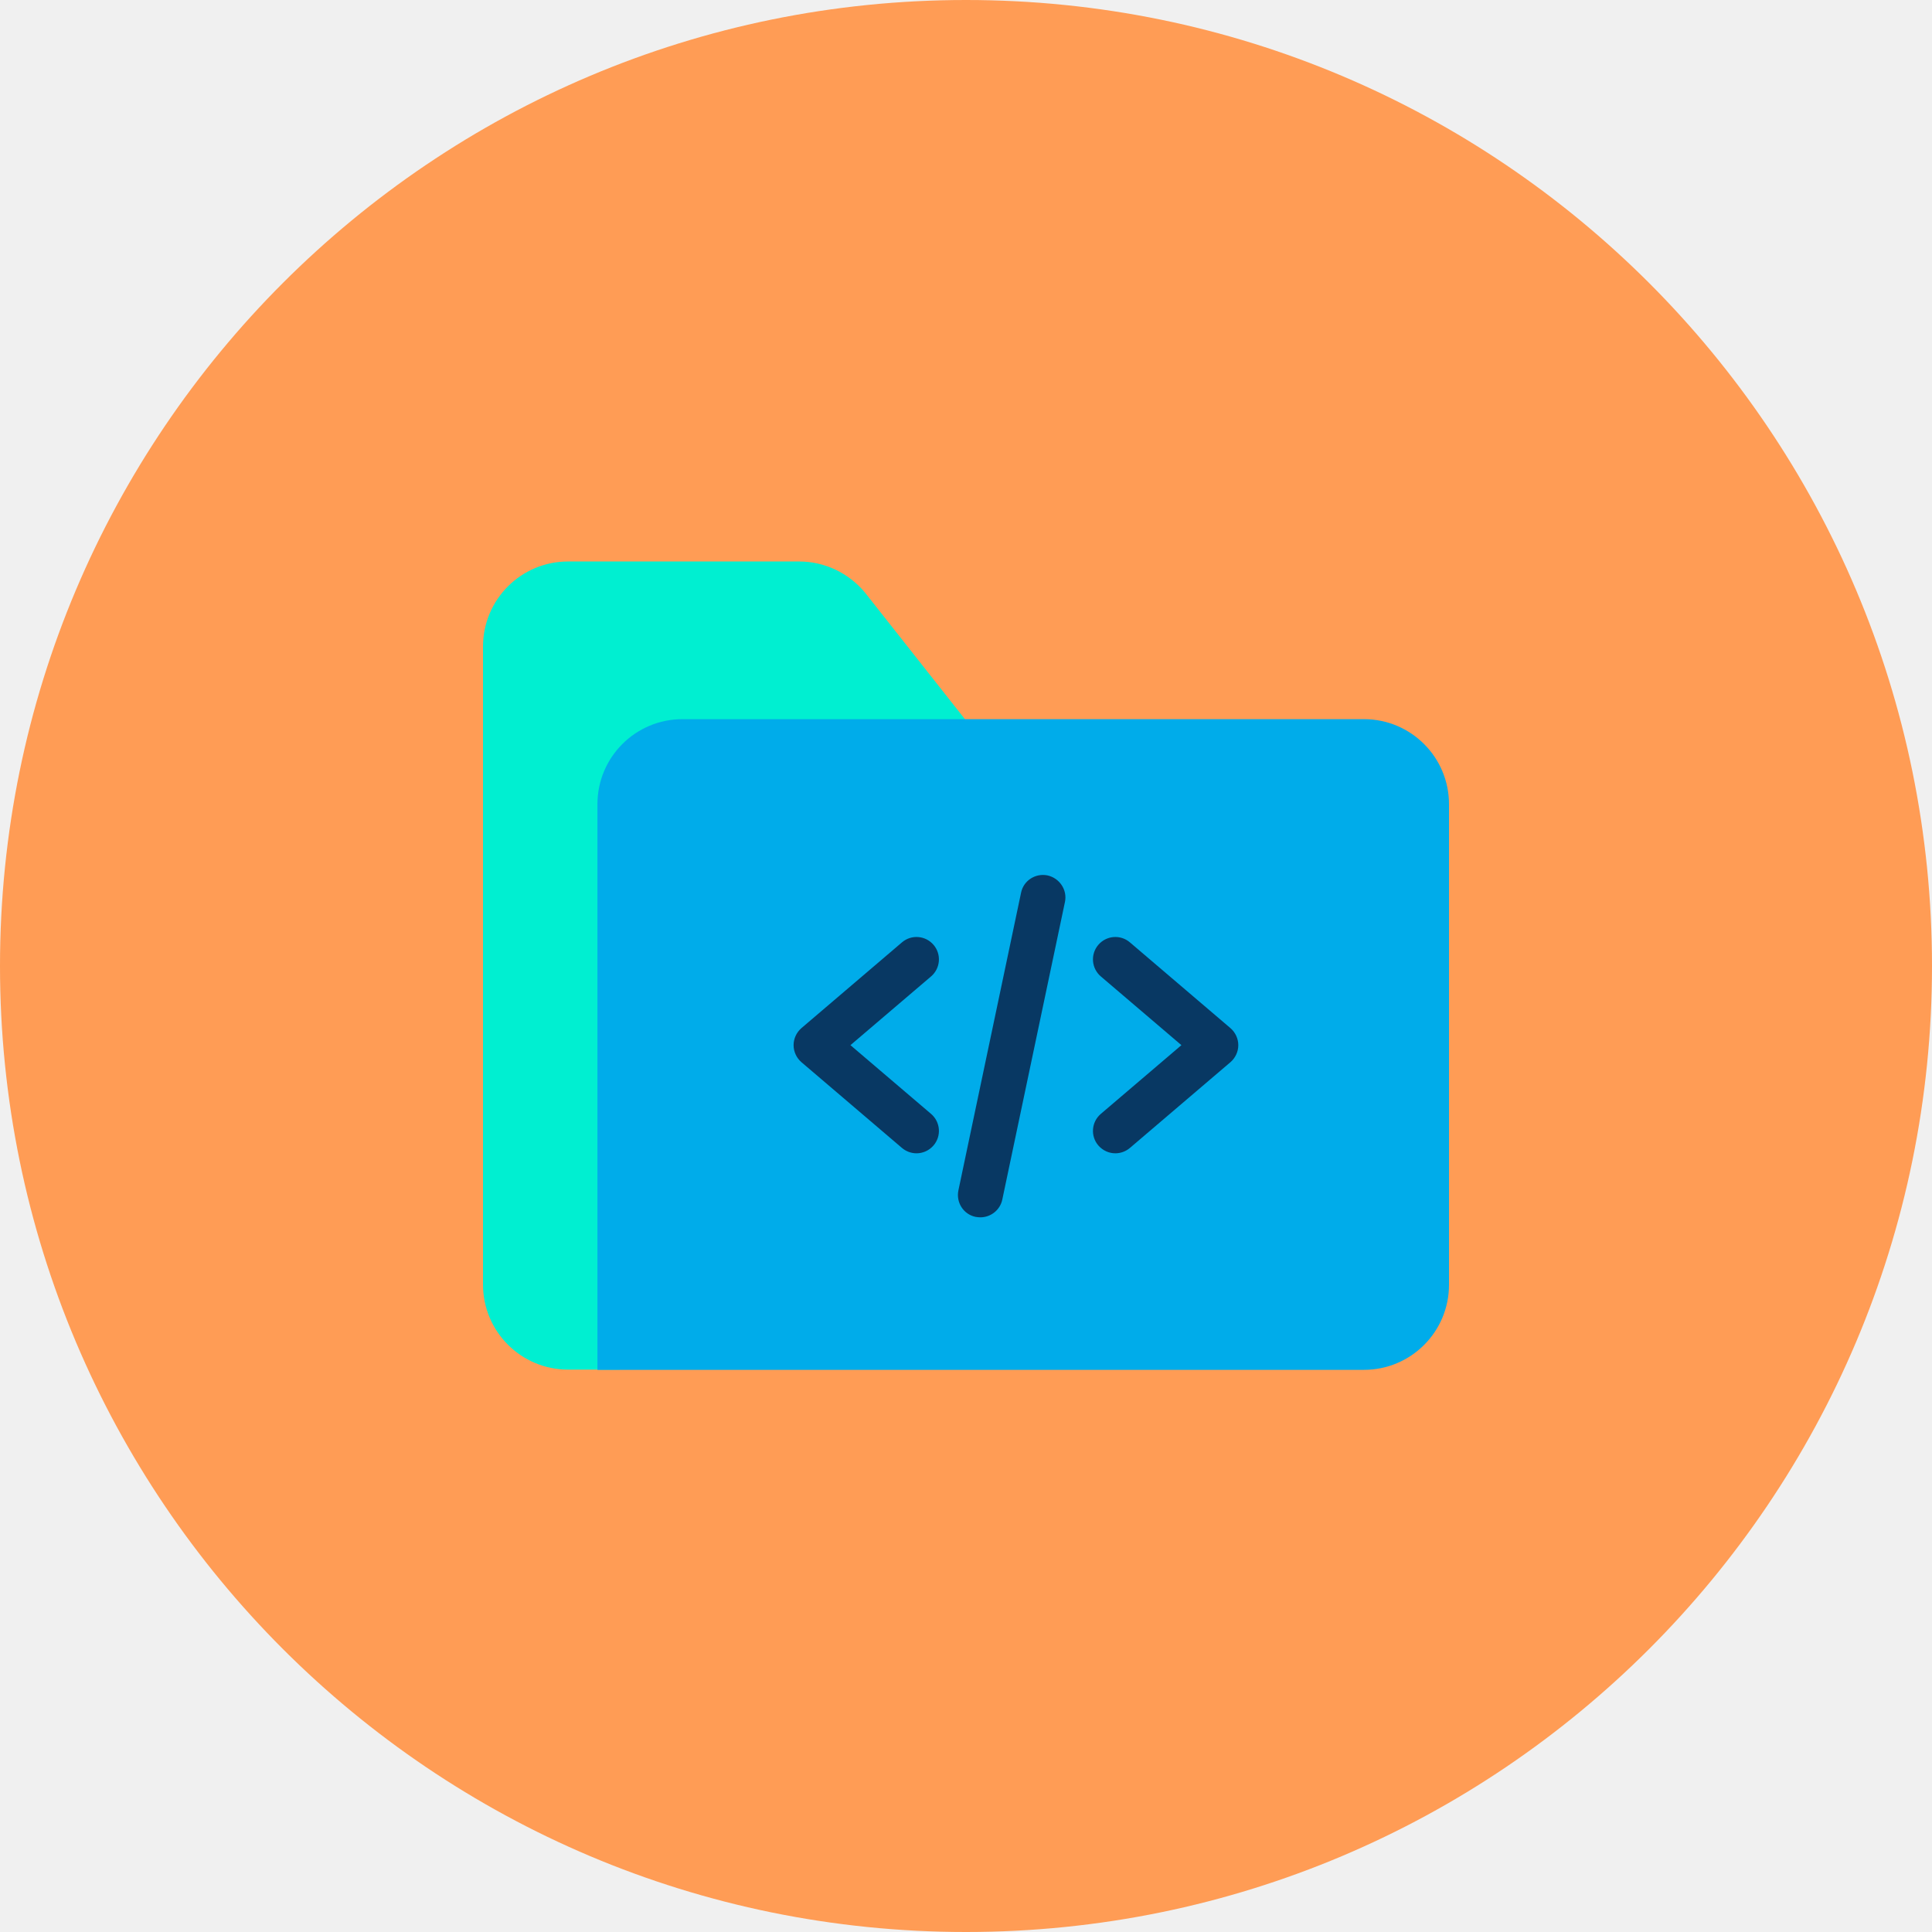
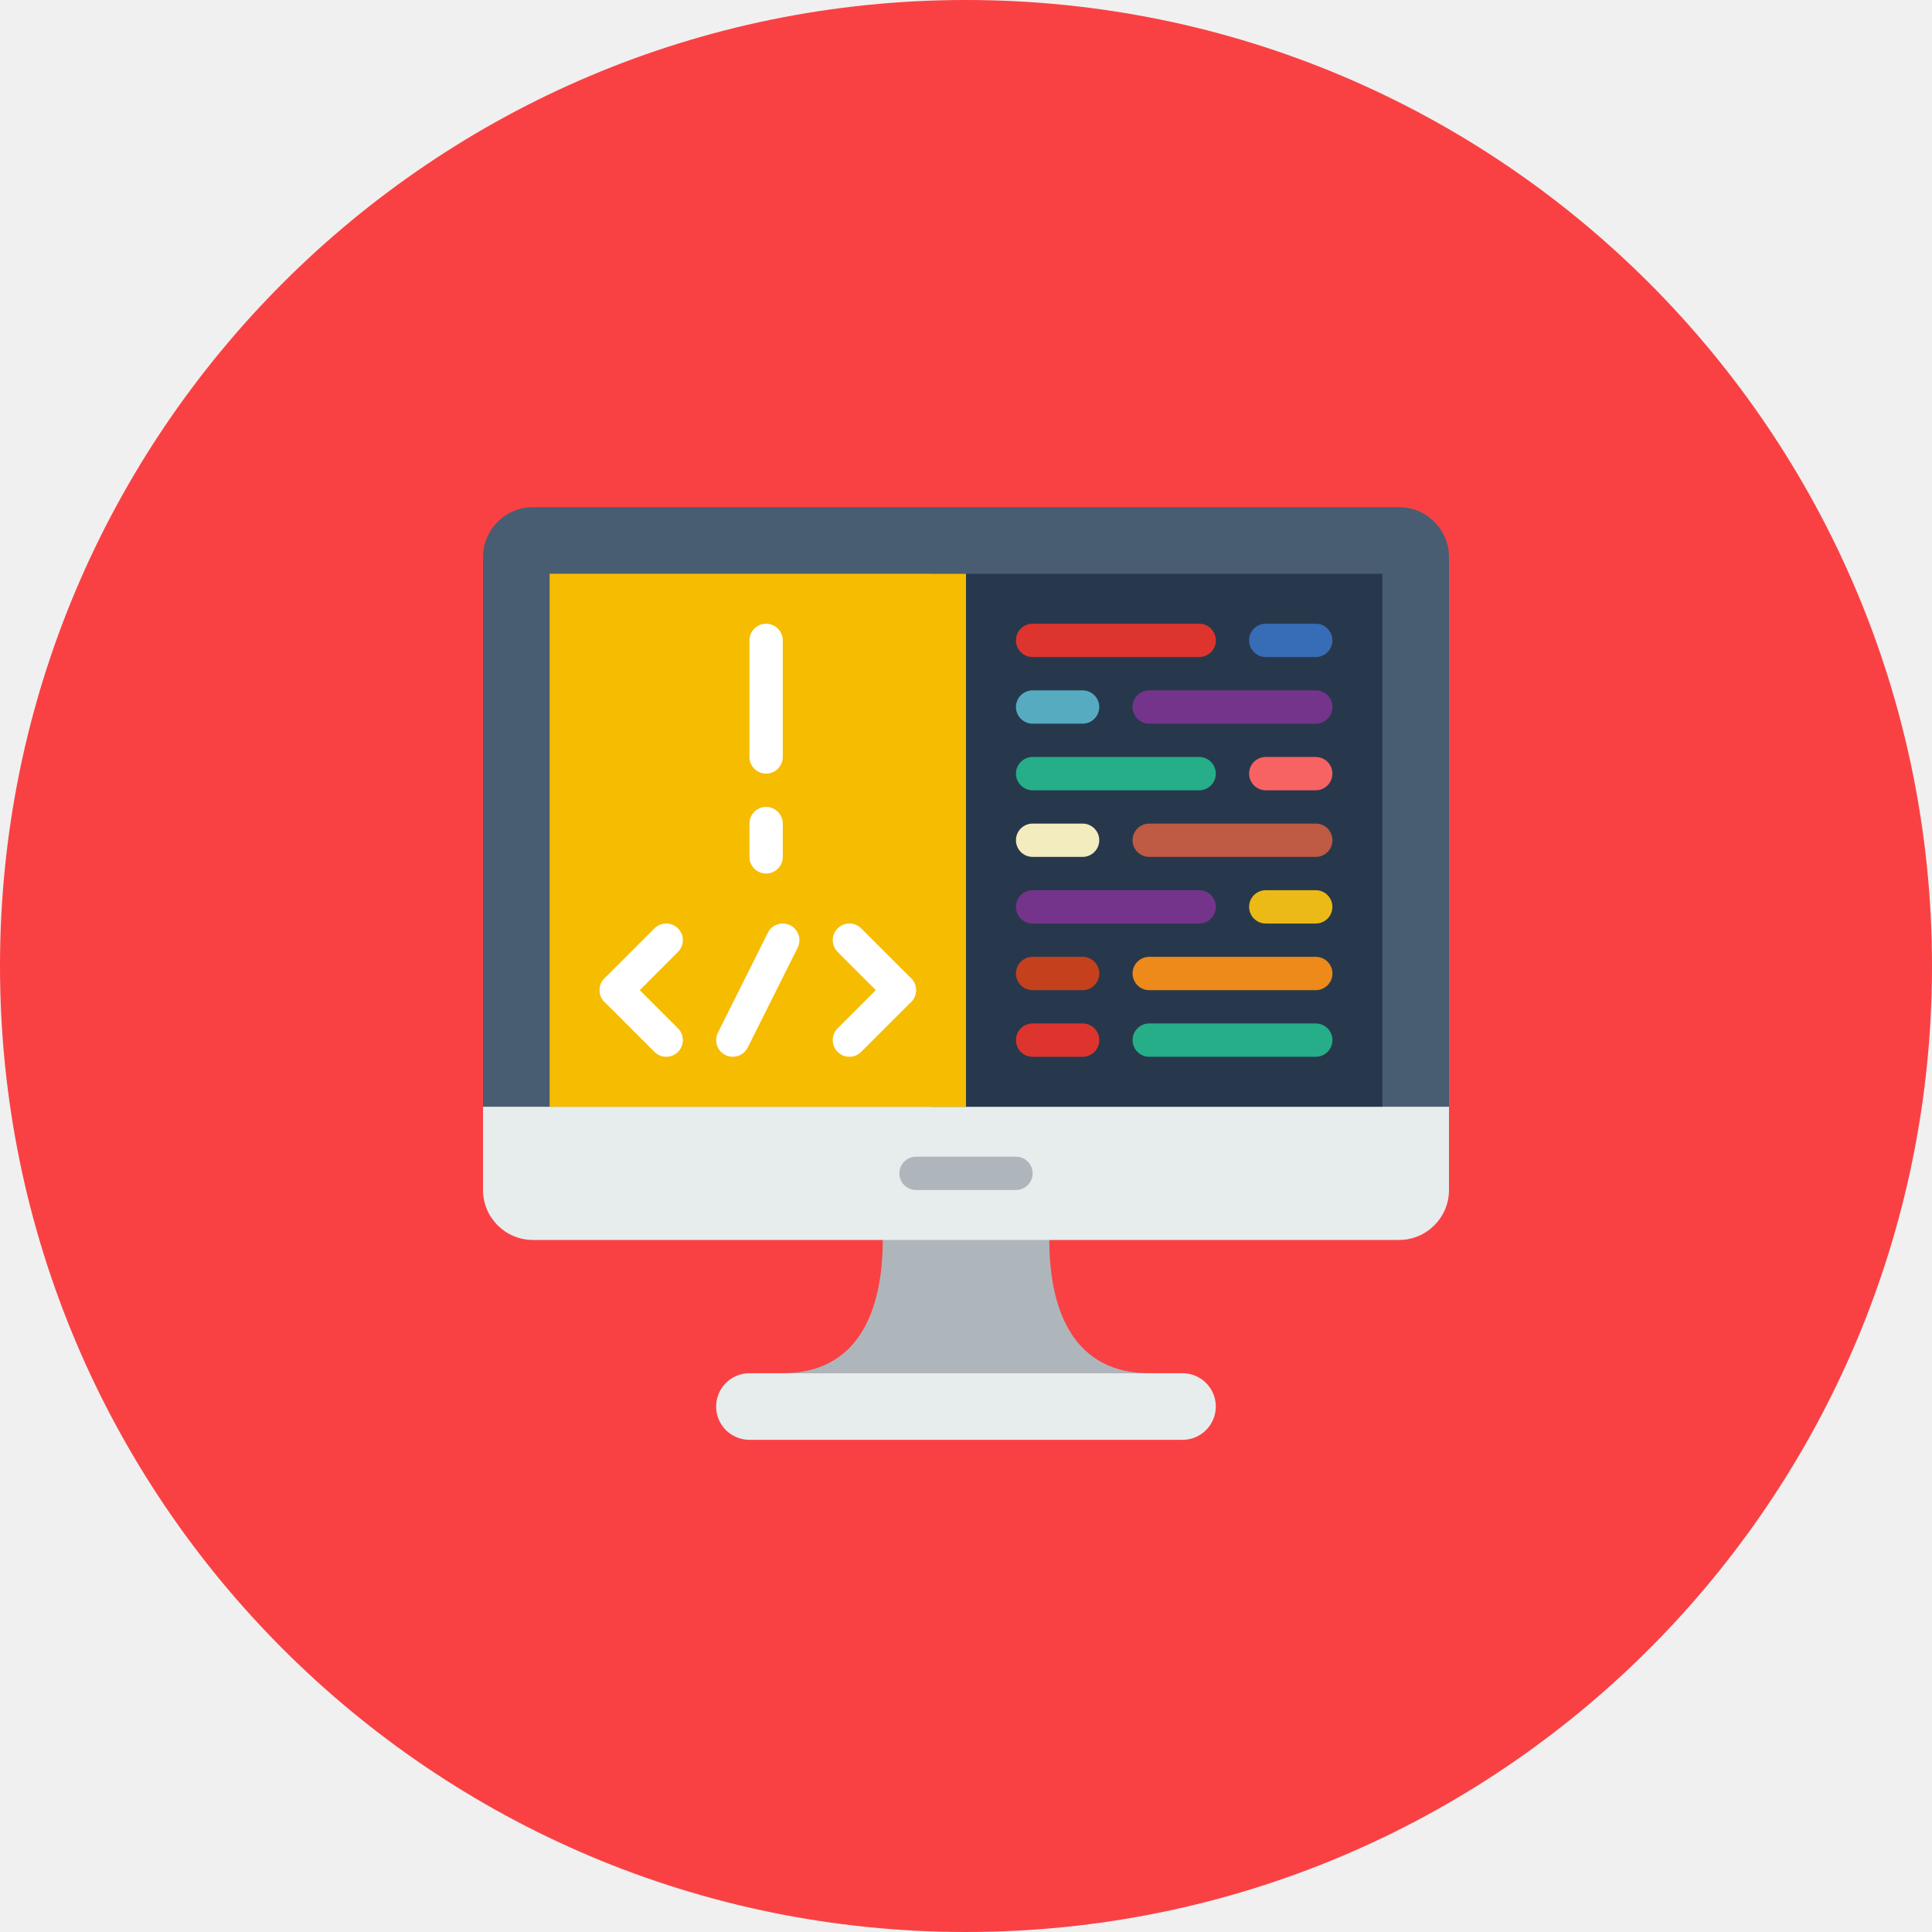
- <svg xmlns="http://www.w3.org/2000/svg" width="100" height="100" viewBox="0 0 100 100" fill="none">
-   <circle cx="50" cy="50" r="50" fill="#FF9C55" />
-   <g clip-path="url(#clip0_194_246)">
-     <path d="M44.773 30.674L50.116 37.442H36.486C34.052 37.442 32.082 39.413 32.082 41.846V70.891H29.404C26.97 70.891 25 68.921 25 66.487V33.467C25 31.033 26.97 29.062 29.404 29.062H41.365C42.675 29.062 43.927 29.653 44.773 30.674Z" fill="#00EFD1" />
-     <path d="M75 41.627V66.499C75 68.933 73.03 70.903 70.596 70.903H30.923V41.627C30.923 39.193 32.893 37.223 35.327 37.223H70.596C73.03 37.223 75 39.193 75 41.627Z" fill="#00ACEA" />
-     <path d="M48.192 57.655L44.019 54.097L48.192 50.539C48.679 50.122 48.737 49.391 48.319 48.904C47.903 48.418 47.172 48.36 46.685 48.777L41.481 53.216C41.226 53.436 41.076 53.761 41.076 54.097C41.076 54.433 41.226 54.758 41.481 54.978L46.685 59.417C46.906 59.602 47.172 59.695 47.439 59.695C47.763 59.695 48.088 59.556 48.319 59.289C48.737 58.803 48.679 58.072 48.192 57.655Z" fill="#083863" />
-     <path d="M63.688 53.216L58.484 48.777C57.997 48.36 57.267 48.418 56.85 48.904C56.433 49.391 56.491 50.122 56.978 50.539L61.15 54.097L56.978 57.655C56.491 58.072 56.433 58.803 56.85 59.289C57.082 59.556 57.406 59.695 57.73 59.695C57.997 59.695 58.264 59.602 58.484 59.417L63.688 54.978C63.943 54.758 64.094 54.433 64.094 54.097C64.094 53.761 63.943 53.436 63.688 53.216Z" fill="#083863" />
-     <path d="M54.219 45.311C53.594 45.184 52.979 45.578 52.851 46.203L49.606 61.618C49.479 62.244 49.873 62.859 50.499 62.986C50.58 62.997 50.661 63.009 50.742 63.009C51.276 63.009 51.762 62.638 51.878 62.093L55.123 46.679C55.251 46.064 54.845 45.45 54.219 45.311Z" fill="#083863" />
-   </g>
-   <defs>
-     <clipPath id="clip0_194_246">
-       <rect width="50" height="50" fill="white" transform="translate(25 25)" />
-     </clipPath>
-   </defs>
+ <svg xmlns="http://www.w3.org/2000/svg" width="70" height="70" viewBox="0 0 70 70" fill="none">
+   <circle cx="35" cy="35" r="35" fill="#F94144" />
+   <path d="M42.844 52.168H27.154C26.487 52.168 25.947 51.628 25.947 50.961C25.947 50.294 26.487 49.754 27.154 49.754H42.844C43.511 49.754 44.051 50.294 44.051 50.961C44.051 51.628 43.511 52.168 42.844 52.168Z" fill="#E7ECED" />
+   <path d="M38.019 44.927V43.72H31.984V44.927C31.984 47.595 31.032 49.754 28.363 49.754H41.639C38.971 49.754 38.019 47.595 38.019 44.927Z" fill="#AFB6BB" />
+   <path d="M50.689 44.926H19.311C18.311 44.926 17.5 44.115 17.5 43.115V39.495H52.5V43.115C52.5 44.115 51.689 44.926 50.689 44.926Z" fill="#E7ECED" />
+   <path d="M36.81 43.116H33.189C32.856 43.116 32.586 42.846 32.586 42.513C32.586 42.179 32.856 41.909 33.189 41.909H36.81C37.143 41.909 37.414 42.179 37.414 42.513C37.414 42.846 37.143 43.116 36.81 43.116Z" fill="#AFB6BB" />
+   <path d="M47.672 18.375H22.328H19.311C18.311 18.375 17.5 19.186 17.5 20.186V40.099H22.328H31.379H38.621H47.672H52.5V20.186C52.5 19.186 51.689 18.375 50.689 18.375H47.672V18.375Z" fill="#495D72" />
+   <path d="M50.086 20.789H33.793V40.099H50.086V20.789Z" fill="#28384C" />
+   <path d="M35 20.789H19.914V40.099H35V20.789Z" fill="#F5BC00" />
+   <path d="M26.551 38.288C26.46 38.288 26.368 38.268 26.281 38.225C25.983 38.076 25.862 37.713 26.011 37.415L27.822 33.794C27.971 33.496 28.334 33.376 28.631 33.525C28.93 33.674 29.05 34.036 28.901 34.335L27.091 37.955C26.985 38.166 26.772 38.288 26.551 38.288Z" fill="white" />
+   <path d="M22.328 36.477C22.174 36.477 22.019 36.418 21.902 36.301C21.666 36.065 21.666 35.683 21.902 35.447L23.712 33.637C23.947 33.401 24.33 33.401 24.565 33.637C24.801 33.873 24.801 34.254 24.565 34.49L22.755 36.301C22.637 36.418 22.483 36.477 22.328 36.477Z" fill="white" />
+   <path d="M24.139 38.289C23.984 38.289 23.829 38.23 23.712 38.112L21.902 36.302C21.666 36.066 21.666 35.684 21.902 35.449C22.137 35.212 22.52 35.212 22.755 35.449L24.565 37.259C24.801 37.495 24.801 37.876 24.565 38.112C24.448 38.23 24.293 38.289 24.139 38.289Z" fill="white" />
+   <path d="M32.586 36.477C32.431 36.477 32.277 36.418 32.159 36.301L30.349 34.49C30.113 34.254 30.113 33.873 30.349 33.637C30.584 33.401 30.967 33.401 31.202 33.637L33.013 35.447C33.248 35.683 33.248 36.065 33.013 36.301C32.895 36.418 32.74 36.477 32.586 36.477Z" fill="white" />
+   <path d="M30.776 38.289C30.621 38.289 30.466 38.23 30.349 38.112C30.113 37.876 30.113 37.495 30.349 37.259L32.159 35.449C32.395 35.212 32.777 35.212 33.013 35.449C33.248 35.684 33.248 36.066 33.013 36.302L31.202 38.112C31.084 38.23 30.93 38.289 30.776 38.289Z" fill="white" />
+   <path d="M27.758 28.03C27.425 28.03 27.154 27.759 27.154 27.426V23.202C27.154 22.869 27.425 22.599 27.758 22.599C28.091 22.599 28.361 22.869 28.361 23.202V27.426C28.361 27.759 28.091 28.03 27.758 28.03Z" fill="white" />
+   <path d="M27.758 31.65C27.425 31.65 27.154 31.38 27.154 31.047V29.84C27.154 29.507 27.425 29.236 27.758 29.236C28.091 29.236 28.361 29.507 28.361 29.84V31.047C28.361 31.38 28.091 31.65 27.758 31.65Z" fill="white" />
+   <path d="M43.449 23.806H37.414C37.081 23.806 36.81 23.535 36.81 23.202C36.81 22.869 37.081 22.599 37.414 22.599H43.449C43.782 22.599 44.052 22.869 44.052 23.202C44.052 23.535 43.782 23.806 43.449 23.806Z" fill="#DD352E" />
+   <path d="M47.672 23.806H45.861C45.528 23.806 45.258 23.535 45.258 23.202C45.258 22.869 45.528 22.599 45.861 22.599H47.672C48.005 22.599 48.275 22.869 48.275 23.202C48.275 23.535 48.005 23.806 47.672 23.806Z" fill="#366DB6" />
+   <path d="M47.673 26.22H41.639C41.306 26.22 41.035 25.949 41.035 25.616C41.035 25.283 41.306 25.013 41.639 25.013H47.673C48.006 25.013 48.277 25.283 48.277 25.616C48.277 25.949 48.006 26.22 47.673 26.22Z" fill="#75348B" />
+   <path d="M39.224 26.22H37.414C37.081 26.22 36.81 25.949 36.81 25.616C36.81 25.283 37.081 25.013 37.414 25.013H39.224C39.557 25.013 39.828 25.283 39.828 25.616C39.828 25.949 39.557 26.22 39.224 26.22Z" fill="#57ABC1" />
+   <path d="M43.449 28.634H37.414C37.081 28.634 36.81 28.363 36.81 28.03C36.81 27.697 37.081 27.427 37.414 27.427H43.449C43.782 27.427 44.052 27.697 44.052 28.03C44.052 28.363 43.782 28.634 43.449 28.634Z" fill="#25AE88" />
+   <path d="M47.672 28.634H45.861C45.528 28.634 45.258 28.363 45.258 28.03C45.258 27.697 45.528 27.427 45.861 27.427H47.672C48.005 27.427 48.275 27.697 48.275 28.03C48.275 28.363 48.005 28.634 47.672 28.634Z" fill="#F76363" />
+   <path d="M47.673 31.047H41.639C41.306 31.047 41.035 30.776 41.035 30.443C41.035 30.11 41.306 29.84 41.639 29.84H47.673C48.006 29.84 48.277 30.11 48.277 30.443C48.277 30.776 48.006 31.047 47.673 31.047Z" fill="#BF5A45" />
+   <path d="M39.224 31.047H37.414C37.081 31.047 36.81 30.776 36.81 30.443C36.81 30.11 37.081 29.84 37.414 29.84H39.224C39.557 29.84 39.828 30.11 39.828 30.443C39.828 30.776 39.557 31.047 39.224 31.047Z" fill="#F2ECBF" />
+   <path d="M47.673 38.289H41.639C41.306 38.289 41.035 38.019 41.035 37.685C41.035 37.352 41.306 37.082 41.639 37.082H47.673C48.006 37.082 48.277 37.352 48.277 37.685C48.277 38.019 48.006 38.289 47.673 38.289Z" fill="#25AE88" />
+   <path d="M39.224 38.289H37.414C37.081 38.289 36.81 38.019 36.81 37.685C36.81 37.352 37.081 37.082 37.414 37.082H39.224C39.557 37.082 39.828 37.352 39.828 37.685C39.828 38.019 39.557 38.289 39.224 38.289Z" fill="#DD352E" />
+   <path d="M43.449 33.461H37.414C37.081 33.461 36.81 33.191 36.81 32.857C36.81 32.524 37.081 32.254 37.414 32.254H43.449C43.782 32.254 44.052 32.524 44.052 32.857C44.052 33.191 43.782 33.461 43.449 33.461Z" fill="#75348B" />
+   <path d="M47.672 33.461H45.861C45.528 33.461 45.258 33.191 45.258 32.857C45.258 32.524 45.528 32.254 45.861 32.254H47.672C48.005 32.254 48.275 32.524 48.275 32.857C48.275 33.191 48.005 33.461 47.672 33.461Z" fill="#EBBA16" />
+   <path d="M47.673 35.875H41.639C41.306 35.875 41.035 35.605 41.035 35.271C41.035 34.938 41.306 34.668 41.639 34.668H47.673C48.006 34.668 48.277 34.938 48.277 35.271C48.277 35.605 48.006 35.875 47.673 35.875Z" fill="#ED8A19" />
+   <path d="M39.224 35.875H37.414C37.081 35.875 36.81 35.605 36.81 35.271C36.81 34.938 37.081 34.668 37.414 34.668H39.224C39.557 34.668 39.828 34.938 39.828 35.271C39.828 35.605 39.557 35.875 39.224 35.875Z" fill="#C5411E" />
</svg>
